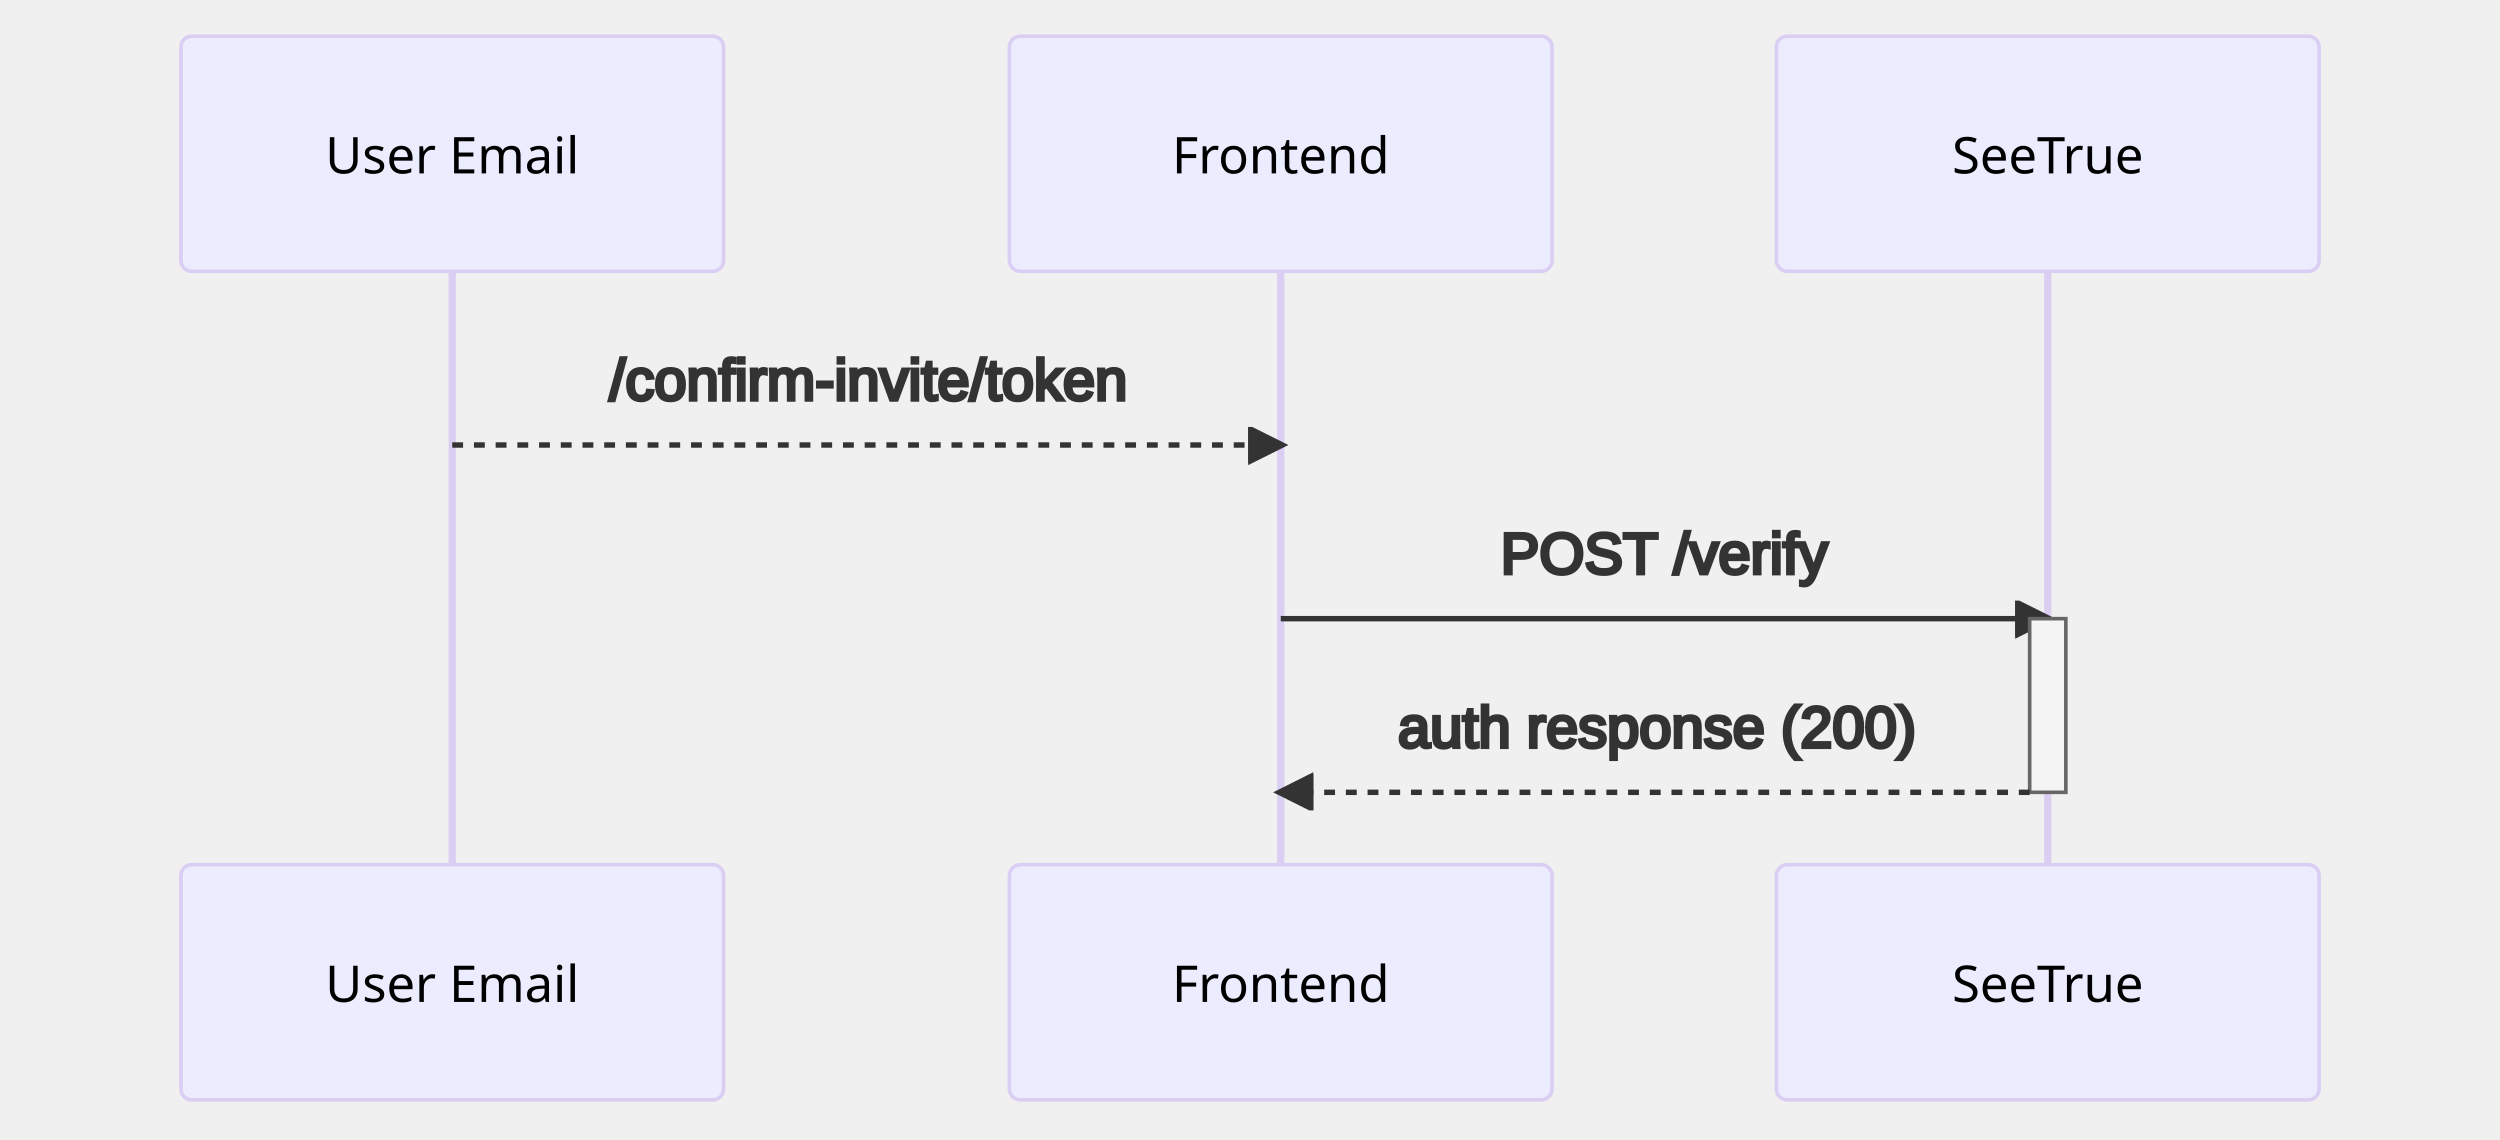
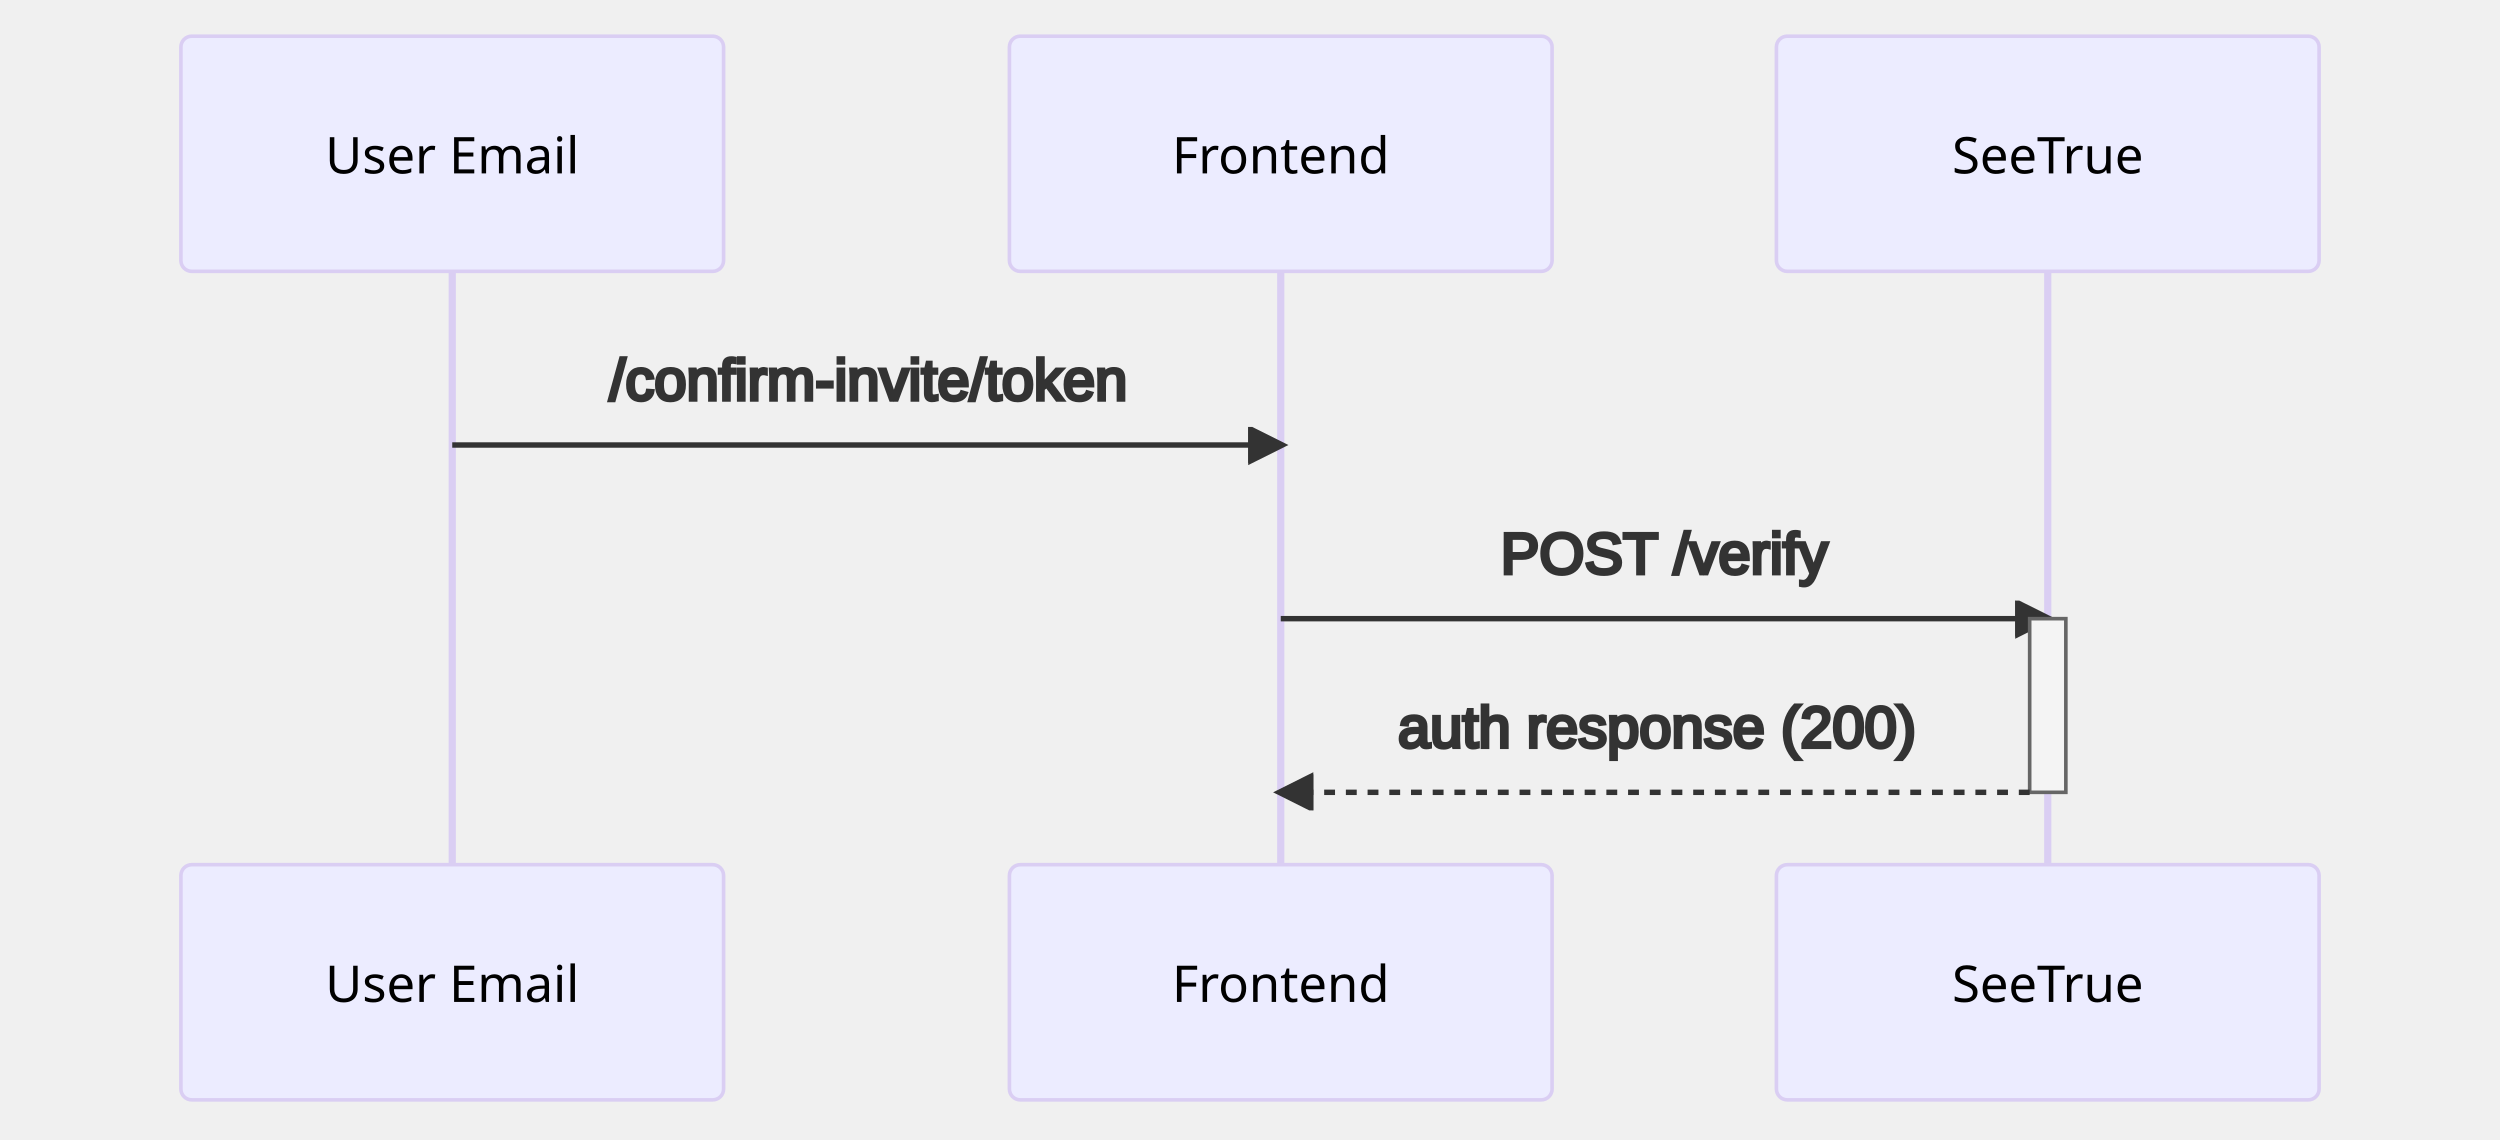
- <svg xmlns="http://www.w3.org/2000/svg" id="mermaid-1643230490695" width="100%" height="315" style="max-width: 691px; background-color: white;" viewBox="-50 -10 691 315">
-   <style>#mermaid-1643230490695 {font-family:"trebuchet ms",verdana,arial,sans-serif;font-size:16px;fill:#333;}#mermaid-1643230490695 .error-icon{fill:#552222;}#mermaid-1643230490695 .error-text{fill:#552222;stroke:#552222;}#mermaid-1643230490695 .edge-thickness-normal{stroke-width:2px;}#mermaid-1643230490695 .edge-thickness-thick{stroke-width:3.5px;}#mermaid-1643230490695 .edge-pattern-solid{stroke-dasharray:0;}#mermaid-1643230490695 .edge-pattern-dashed{stroke-dasharray:3;}#mermaid-1643230490695 .edge-pattern-dotted{stroke-dasharray:2;}#mermaid-1643230490695 .marker{fill:#333333;stroke:#333333;}#mermaid-1643230490695 .marker.cross{stroke:#333333;}#mermaid-1643230490695 svg{font-family:"trebuchet ms",verdana,arial,sans-serif;font-size:16px;}#mermaid-1643230490695 .actor{stroke:hsl(259.626, 59.777%, 87.902%);fill:#ECECFF;}#mermaid-1643230490695 text.actor&gt;tspan{fill:black;stroke:none;}#mermaid-1643230490695 .actor-line{stroke:grey;}#mermaid-1643230490695 .messageLine0{stroke-width:1.5;stroke-dasharray:none;stroke:#333;}#mermaid-1643230490695 .messageLine1{stroke-width:1.5;stroke-dasharray:2,2;stroke:#333;}#mermaid-1643230490695 #arrowhead path{fill:#333;stroke:#333;}#mermaid-1643230490695 .sequenceNumber{fill:white;}#mermaid-1643230490695 #sequencenumber{fill:#333;}#mermaid-1643230490695 #crosshead path{fill:#333;stroke:#333;}#mermaid-1643230490695 .messageText{fill:#333;stroke:#333;}#mermaid-1643230490695 .labelBox{stroke:hsl(259.626, 59.777%, 87.902%);fill:#ECECFF;}#mermaid-1643230490695 .labelText,#mermaid-1643230490695 .labelText&gt;tspan{fill:black;stroke:none;}#mermaid-1643230490695 .loopText,#mermaid-1643230490695 .loopText&gt;tspan{fill:black;stroke:none;}#mermaid-1643230490695 .loopLine{stroke-width:2px;stroke-dasharray:2,2;stroke:hsl(259.626, 59.777%, 87.902%);fill:hsl(259.626, 59.777%, 87.902%);}#mermaid-1643230490695 .note{stroke:#aaaa33;fill:#fff5ad;}#mermaid-1643230490695 .noteText,#mermaid-1643230490695 .noteText&gt;tspan{fill:black;stroke:none;}#mermaid-1643230490695 .activation0{fill:#f4f4f4;stroke:#666;}#mermaid-1643230490695 .activation1{fill:#f4f4f4;stroke:#666;}#mermaid-1643230490695 .activation2{fill:#f4f4f4;stroke:#666;}#mermaid-1643230490695 .actorPopupMenu{position:absolute;}#mermaid-1643230490695 .actorPopupMenuPanel{position:absolute;fill:#ECECFF;box-shadow:0px 8px 16px 0px rgba(0,0,0,0.2);filter:drop-shadow(3px 5px 2px rgb(0 0 0 / 0.4));}#mermaid-1643230490695 .actor-man line{stroke:hsl(259.626, 59.777%, 87.902%);fill:#ECECFF;}#mermaid-1643230490695 .actor-man circle,#mermaid-1643230490695 line{stroke:hsl(259.626, 59.777%, 87.902%);fill:#ECECFF;stroke-width:2px;}#mermaid-1643230490695 :root{--mermaid-font-family:"trebuchet ms",verdana,arial,sans-serif;}</style>
+ <svg xmlns="http://www.w3.org/2000/svg" id="mermaid-1643231469795" width="100%" height="315" style="max-width: 691px; background-color: white;" viewBox="-50 -10 691 315">
+   <style>#mermaid-1643231469795 {font-family:"trebuchet ms",verdana,arial,sans-serif;font-size:16px;fill:#333;}#mermaid-1643231469795 .error-icon{fill:#552222;}#mermaid-1643231469795 .error-text{fill:#552222;stroke:#552222;}#mermaid-1643231469795 .edge-thickness-normal{stroke-width:2px;}#mermaid-1643231469795 .edge-thickness-thick{stroke-width:3.5px;}#mermaid-1643231469795 .edge-pattern-solid{stroke-dasharray:0;}#mermaid-1643231469795 .edge-pattern-dashed{stroke-dasharray:3;}#mermaid-1643231469795 .edge-pattern-dotted{stroke-dasharray:2;}#mermaid-1643231469795 .marker{fill:#333333;stroke:#333333;}#mermaid-1643231469795 .marker.cross{stroke:#333333;}#mermaid-1643231469795 svg{font-family:"trebuchet ms",verdana,arial,sans-serif;font-size:16px;}#mermaid-1643231469795 .actor{stroke:hsl(259.626, 59.777%, 87.902%);fill:#ECECFF;}#mermaid-1643231469795 text.actor&gt;tspan{fill:black;stroke:none;}#mermaid-1643231469795 .actor-line{stroke:grey;}#mermaid-1643231469795 .messageLine0{stroke-width:1.5;stroke-dasharray:none;stroke:#333;}#mermaid-1643231469795 .messageLine1{stroke-width:1.5;stroke-dasharray:2,2;stroke:#333;}#mermaid-1643231469795 #arrowhead path{fill:#333;stroke:#333;}#mermaid-1643231469795 .sequenceNumber{fill:white;}#mermaid-1643231469795 #sequencenumber{fill:#333;}#mermaid-1643231469795 #crosshead path{fill:#333;stroke:#333;}#mermaid-1643231469795 .messageText{fill:#333;stroke:#333;}#mermaid-1643231469795 .labelBox{stroke:hsl(259.626, 59.777%, 87.902%);fill:#ECECFF;}#mermaid-1643231469795 .labelText,#mermaid-1643231469795 .labelText&gt;tspan{fill:black;stroke:none;}#mermaid-1643231469795 .loopText,#mermaid-1643231469795 .loopText&gt;tspan{fill:black;stroke:none;}#mermaid-1643231469795 .loopLine{stroke-width:2px;stroke-dasharray:2,2;stroke:hsl(259.626, 59.777%, 87.902%);fill:hsl(259.626, 59.777%, 87.902%);}#mermaid-1643231469795 .note{stroke:#aaaa33;fill:#fff5ad;}#mermaid-1643231469795 .noteText,#mermaid-1643231469795 .noteText&gt;tspan{fill:black;stroke:none;}#mermaid-1643231469795 .activation0{fill:#f4f4f4;stroke:#666;}#mermaid-1643231469795 .activation1{fill:#f4f4f4;stroke:#666;}#mermaid-1643231469795 .activation2{fill:#f4f4f4;stroke:#666;}#mermaid-1643231469795 .actorPopupMenu{position:absolute;}#mermaid-1643231469795 .actorPopupMenuPanel{position:absolute;fill:#ECECFF;box-shadow:0px 8px 16px 0px rgba(0,0,0,0.2);filter:drop-shadow(3px 5px 2px rgb(0 0 0 / 0.4));}#mermaid-1643231469795 .actor-man line{stroke:hsl(259.626, 59.777%, 87.902%);fill:#ECECFF;}#mermaid-1643231469795 .actor-man circle,#mermaid-1643231469795 line{stroke:hsl(259.626, 59.777%, 87.902%);fill:#ECECFF;stroke-width:2px;}#mermaid-1643231469795 :root{--mermaid-font-family:"trebuchet ms",verdana,arial,sans-serif;}</style>
  <g />
  <defs>
    <symbol id="computer" width="24" height="24">
      <path transform="scale(.5)" d="M2 2v13h20v-13h-20zm18 11h-16v-9h16v9zm-10.228 6l.466-1h3.524l.467 1h-4.457zm14.228 3h-24l2-6h2.104l-1.33 4h18.45l-1.297-4h2.073l2 6zm-5-10h-14v-7h14v7z" />
    </symbol>
  </defs>
  <defs>
    <symbol id="database" fill-rule="evenodd" clip-rule="evenodd">
      <path transform="scale(.5)" d="M12.258.001l.256.004.255.005.253.008.251.01.249.012.247.015.246.016.242.019.241.02.239.023.236.024.233.027.231.028.229.031.225.032.223.034.22.036.217.038.214.04.211.041.208.043.205.045.201.046.198.048.194.05.191.051.187.053.183.054.18.056.175.057.172.059.168.06.163.061.16.063.155.064.15.066.074.033.073.033.071.034.07.034.069.035.068.035.067.035.066.035.064.036.064.036.062.036.06.036.06.037.058.037.058.037.055.038.055.038.053.038.052.038.051.039.05.039.048.039.047.039.045.04.044.04.043.04.041.04.04.041.039.041.037.041.036.041.034.041.033.042.032.042.03.042.029.042.027.042.026.043.024.043.023.043.021.043.02.043.018.044.017.043.015.044.013.044.012.044.011.045.009.044.007.045.006.045.004.045.002.045.001.045v17l-.001.045-.002.045-.004.045-.006.045-.007.045-.009.044-.011.045-.012.044-.013.044-.015.044-.017.043-.018.044-.02.043-.021.043-.023.043-.024.043-.026.043-.027.042-.029.042-.03.042-.032.042-.033.042-.034.041-.036.041-.037.041-.039.041-.04.041-.041.04-.043.04-.044.04-.045.04-.047.039-.048.039-.05.039-.051.039-.052.038-.053.038-.055.038-.055.038-.058.037-.058.037-.06.037-.06.036-.062.036-.064.036-.064.036-.066.035-.067.035-.068.035-.069.035-.07.034-.071.034-.073.033-.074.033-.15.066-.155.064-.16.063-.163.061-.168.06-.172.059-.175.057-.18.056-.183.054-.187.053-.191.051-.194.05-.198.048-.201.046-.205.045-.208.043-.211.041-.214.04-.217.038-.22.036-.223.034-.225.032-.229.031-.231.028-.233.027-.236.024-.239.023-.241.02-.242.019-.246.016-.247.015-.249.012-.251.01-.253.008-.255.005-.256.004-.258.001-.258-.001-.256-.004-.255-.005-.253-.008-.251-.01-.249-.012-.247-.015-.245-.016-.243-.019-.241-.02-.238-.023-.236-.024-.234-.027-.231-.028-.228-.031-.226-.032-.223-.034-.22-.036-.217-.038-.214-.04-.211-.041-.208-.043-.204-.045-.201-.046-.198-.048-.195-.05-.19-.051-.187-.053-.184-.054-.179-.056-.176-.057-.172-.059-.167-.06-.164-.061-.159-.063-.155-.064-.151-.066-.074-.033-.072-.033-.072-.034-.07-.034-.069-.035-.068-.035-.067-.035-.066-.035-.064-.036-.063-.036-.062-.036-.061-.036-.06-.037-.058-.037-.057-.037-.056-.038-.055-.038-.053-.038-.052-.038-.051-.039-.049-.039-.049-.039-.046-.039-.046-.04-.044-.04-.043-.04-.041-.04-.04-.041-.039-.041-.037-.041-.036-.041-.034-.041-.033-.042-.032-.042-.03-.042-.029-.042-.027-.042-.026-.043-.024-.043-.023-.043-.021-.043-.02-.043-.018-.044-.017-.043-.015-.044-.013-.044-.012-.044-.011-.045-.009-.044-.007-.045-.006-.045-.004-.045-.002-.045-.001-.045v-17l.001-.045.002-.045.004-.045.006-.045.007-.045.009-.044.011-.045.012-.044.013-.044.015-.044.017-.043.018-.044.02-.043.021-.043.023-.043.024-.043.026-.043.027-.042.029-.042.03-.042.032-.042.033-.042.034-.041.036-.041.037-.041.039-.041.04-.041.041-.04.043-.04.044-.04.046-.04.046-.039.049-.039.049-.039.051-.039.052-.038.053-.038.055-.038.056-.038.057-.037.058-.037.06-.037.061-.036.062-.036.063-.036.064-.036.066-.035.067-.035.068-.035.069-.035.07-.034.072-.034.072-.033.074-.033.151-.066.155-.064.159-.063.164-.061.167-.06.172-.059.176-.057.179-.056.184-.054.187-.053.19-.051.195-.05.198-.048.201-.046.204-.045.208-.043.211-.041.214-.04.217-.038.22-.036.223-.034.226-.032.228-.031.231-.028.234-.027.236-.024.238-.023.241-.02.243-.019.245-.016.247-.015.249-.012.251-.01.253-.008.255-.005.256-.004.258-.001.258.001zm-9.258 20.499v.01l.001.021.003.021.004.022.005.021.006.022.007.022.009.023.01.022.011.023.012.023.013.023.015.023.016.024.017.023.018.024.019.024.021.024.022.025.023.024.024.025.052.049.056.05.061.051.066.051.07.051.075.051.079.052.084.052.088.052.092.052.097.052.102.051.105.052.11.052.114.051.119.051.123.051.127.05.131.05.135.05.139.048.144.049.147.047.152.047.155.047.16.045.163.045.167.043.171.043.176.041.178.041.183.039.187.039.19.037.194.035.197.035.202.033.204.031.209.03.212.029.216.027.219.025.222.024.226.021.23.02.233.018.236.016.24.015.243.012.246.01.249.008.253.005.256.004.259.001.26-.001.257-.004.254-.005.25-.008.247-.011.244-.012.241-.014.237-.016.233-.018.231-.021.226-.021.224-.024.22-.026.216-.027.212-.028.21-.031.205-.031.202-.034.198-.034.194-.036.191-.037.187-.039.183-.04.179-.04.175-.042.172-.043.168-.044.163-.045.16-.046.155-.046.152-.047.148-.048.143-.049.139-.049.136-.05.131-.05.126-.05.123-.051.118-.052.114-.051.11-.052.106-.052.101-.052.096-.052.092-.052.088-.053.083-.051.079-.052.074-.052.07-.051.065-.051.06-.051.056-.05.051-.05.023-.024.023-.025.021-.024.02-.024.019-.024.018-.024.017-.024.015-.023.014-.024.013-.023.012-.023.01-.023.01-.022.008-.022.006-.022.006-.022.004-.022.004-.021.001-.021.001-.021v-4.127l-.077.055-.08.053-.083.054-.085.053-.087.052-.09.052-.093.051-.095.05-.097.05-.1.049-.102.049-.105.048-.106.047-.109.047-.111.046-.114.045-.115.045-.118.044-.12.043-.122.042-.124.042-.126.041-.128.04-.13.04-.132.038-.134.038-.135.037-.138.037-.139.035-.142.035-.143.034-.144.033-.147.032-.148.031-.15.03-.151.03-.153.029-.154.027-.156.027-.158.026-.159.025-.161.024-.162.023-.163.022-.165.021-.166.02-.167.019-.169.018-.169.017-.171.016-.173.015-.173.014-.175.013-.175.012-.177.011-.178.01-.179.008-.179.008-.181.006-.182.005-.182.004-.184.003-.184.002h-.37l-.184-.002-.184-.003-.182-.004-.182-.005-.181-.006-.179-.008-.179-.008-.178-.01-.176-.011-.176-.012-.175-.013-.173-.014-.172-.015-.171-.016-.17-.017-.169-.018-.167-.019-.166-.02-.165-.021-.163-.022-.162-.023-.161-.024-.159-.025-.157-.026-.156-.027-.155-.027-.153-.029-.151-.03-.15-.03-.148-.031-.146-.032-.145-.033-.143-.034-.141-.035-.14-.035-.137-.037-.136-.037-.134-.038-.132-.038-.13-.04-.128-.04-.126-.041-.124-.042-.122-.042-.12-.044-.117-.043-.116-.045-.113-.045-.112-.046-.109-.047-.106-.047-.105-.048-.102-.049-.1-.049-.097-.05-.095-.05-.093-.052-.09-.051-.087-.052-.085-.053-.083-.054-.08-.054-.077-.054v4.127zm0-5.654v.011l.001.021.003.021.004.021.005.022.006.022.007.022.009.022.01.022.011.023.012.023.013.023.015.024.016.023.017.024.018.024.019.024.021.024.022.024.023.025.024.024.052.05.056.05.061.05.066.051.07.051.075.052.079.051.084.052.088.052.092.052.097.052.102.052.105.052.11.051.114.051.119.052.123.05.127.051.131.05.135.049.139.049.144.048.147.048.152.047.155.046.16.045.163.045.167.044.171.042.176.042.178.04.183.04.187.038.19.037.194.036.197.034.202.033.204.032.209.03.212.028.216.027.219.025.222.024.226.022.23.02.233.018.236.016.24.014.243.012.246.01.249.008.253.006.256.003.259.001.26-.001.257-.003.254-.006.25-.008.247-.01.244-.012.241-.015.237-.016.233-.018.231-.02.226-.022.224-.024.22-.025.216-.027.212-.029.21-.03.205-.032.202-.033.198-.035.194-.036.191-.037.187-.039.183-.039.179-.041.175-.042.172-.043.168-.044.163-.045.16-.045.155-.047.152-.047.148-.048.143-.048.139-.05.136-.049.131-.05.126-.051.123-.051.118-.051.114-.052.11-.052.106-.052.101-.052.096-.052.092-.052.088-.052.083-.052.079-.052.074-.051.07-.052.065-.051.06-.05.056-.051.051-.049.023-.025.023-.024.021-.025.02-.024.019-.024.018-.024.017-.024.015-.023.014-.023.013-.024.012-.022.01-.023.01-.023.008-.022.006-.022.006-.022.004-.021.004-.022.001-.021.001-.021v-4.139l-.077.054-.08.054-.083.054-.085.052-.087.053-.09.051-.093.051-.095.051-.097.05-.1.049-.102.049-.105.048-.106.047-.109.047-.111.046-.114.045-.115.044-.118.044-.12.044-.122.042-.124.042-.126.041-.128.04-.13.039-.132.039-.134.038-.135.037-.138.036-.139.036-.142.035-.143.033-.144.033-.147.033-.148.031-.15.03-.151.03-.153.028-.154.028-.156.027-.158.026-.159.025-.161.024-.162.023-.163.022-.165.021-.166.02-.167.019-.169.018-.169.017-.171.016-.173.015-.173.014-.175.013-.175.012-.177.011-.178.009-.179.009-.179.007-.181.007-.182.005-.182.004-.184.003-.184.002h-.37l-.184-.002-.184-.003-.182-.004-.182-.005-.181-.007-.179-.007-.179-.009-.178-.009-.176-.011-.176-.012-.175-.013-.173-.014-.172-.015-.171-.016-.17-.017-.169-.018-.167-.019-.166-.02-.165-.021-.163-.022-.162-.023-.161-.024-.159-.025-.157-.026-.156-.027-.155-.028-.153-.028-.151-.03-.15-.03-.148-.031-.146-.033-.145-.033-.143-.033-.141-.035-.14-.036-.137-.036-.136-.037-.134-.038-.132-.039-.13-.039-.128-.04-.126-.041-.124-.042-.122-.043-.12-.043-.117-.044-.116-.044-.113-.046-.112-.046-.109-.046-.106-.047-.105-.048-.102-.049-.1-.049-.097-.05-.095-.051-.093-.051-.09-.051-.087-.053-.085-.052-.083-.054-.08-.054-.077-.054v4.139zm0-5.666v.011l.001.02.003.022.004.021.005.022.006.021.007.022.009.023.01.022.011.023.012.023.013.023.015.023.016.024.017.024.018.023.019.024.021.025.022.024.023.024.024.025.052.05.056.05.061.05.066.051.07.051.075.052.079.051.084.052.088.052.092.052.097.052.102.052.105.051.11.052.114.051.119.051.123.051.127.05.131.05.135.05.139.049.144.048.147.048.152.047.155.046.16.045.163.045.167.043.171.043.176.042.178.04.183.04.187.038.19.037.194.036.197.034.202.033.204.032.209.03.212.028.216.027.219.025.222.024.226.021.23.02.233.018.236.017.24.014.243.012.246.01.249.008.253.006.256.003.259.001.26-.001.257-.003.254-.006.25-.008.247-.01.244-.013.241-.014.237-.016.233-.018.231-.02.226-.022.224-.024.22-.025.216-.027.212-.029.21-.03.205-.032.202-.033.198-.035.194-.036.191-.037.187-.039.183-.039.179-.041.175-.042.172-.043.168-.044.163-.045.16-.045.155-.047.152-.047.148-.048.143-.049.139-.049.136-.049.131-.051.126-.05.123-.051.118-.052.114-.051.11-.052.106-.052.101-.052.096-.052.092-.052.088-.052.083-.052.079-.052.074-.052.07-.051.065-.051.06-.051.056-.05.051-.049.023-.025.023-.025.021-.024.02-.024.019-.024.018-.024.017-.024.015-.023.014-.024.013-.023.012-.023.01-.022.01-.023.008-.022.006-.022.006-.022.004-.022.004-.021.001-.021.001-.021v-4.153l-.077.054-.08.054-.083.053-.085.053-.087.053-.09.051-.093.051-.095.051-.097.05-.1.049-.102.048-.105.048-.106.048-.109.046-.111.046-.114.046-.115.044-.118.044-.12.043-.122.043-.124.042-.126.041-.128.04-.13.039-.132.039-.134.038-.135.037-.138.036-.139.036-.142.034-.143.034-.144.033-.147.032-.148.032-.15.03-.151.03-.153.028-.154.028-.156.027-.158.026-.159.024-.161.024-.162.023-.163.023-.165.021-.166.02-.167.019-.169.018-.169.017-.171.016-.173.015-.173.014-.175.013-.175.012-.177.01-.178.01-.179.009-.179.007-.181.006-.182.006-.182.004-.184.003-.184.001-.185.001-.185-.001-.184-.001-.184-.003-.182-.004-.182-.006-.181-.006-.179-.007-.179-.009-.178-.01-.176-.01-.176-.012-.175-.013-.173-.014-.172-.015-.171-.016-.17-.017-.169-.018-.167-.019-.166-.02-.165-.021-.163-.023-.162-.023-.161-.024-.159-.024-.157-.026-.156-.027-.155-.028-.153-.028-.151-.03-.15-.03-.148-.032-.146-.032-.145-.033-.143-.034-.141-.034-.14-.036-.137-.036-.136-.037-.134-.038-.132-.039-.13-.039-.128-.041-.126-.041-.124-.041-.122-.043-.12-.043-.117-.044-.116-.044-.113-.046-.112-.046-.109-.046-.106-.048-.105-.048-.102-.048-.1-.05-.097-.049-.095-.051-.093-.051-.09-.052-.087-.052-.085-.053-.083-.053-.08-.054-.077-.054v4.153zm8.74-8.179l-.257.004-.254.005-.25.008-.247.011-.244.012-.241.014-.237.016-.233.018-.231.021-.226.022-.224.023-.22.026-.216.027-.212.028-.21.031-.205.032-.202.033-.198.034-.194.036-.191.038-.187.038-.183.04-.179.041-.175.042-.172.043-.168.043-.163.045-.16.046-.155.046-.152.048-.148.048-.143.048-.139.049-.136.05-.131.05-.126.051-.123.051-.118.051-.114.052-.11.052-.106.052-.101.052-.096.052-.092.052-.088.052-.083.052-.079.052-.074.051-.07.052-.065.051-.06.05-.056.05-.051.05-.023.025-.023.024-.021.024-.02.025-.019.024-.018.024-.017.023-.015.024-.014.023-.013.023-.012.023-.01.023-.01.022-.008.022-.006.023-.006.021-.004.022-.004.021-.001.021-.001.021.001.021.001.021.004.021.004.022.006.021.006.023.008.022.01.022.01.023.012.023.013.023.014.023.015.024.017.023.018.024.019.024.02.025.021.024.023.024.023.025.051.05.056.05.06.05.065.051.07.052.074.051.079.052.083.052.088.052.092.052.096.052.101.052.106.052.11.052.114.052.118.051.123.051.126.051.131.05.136.05.139.049.143.048.148.048.152.048.155.046.16.046.163.045.168.043.172.043.175.042.179.041.183.04.187.038.191.038.194.036.198.034.202.033.205.032.21.031.212.028.216.027.22.026.224.023.226.022.231.021.233.018.237.016.241.014.244.012.247.011.25.008.254.005.257.004.26.001.26-.001.257-.004.254-.005.25-.008.247-.011.244-.012.241-.014.237-.016.233-.018.231-.021.226-.022.224-.023.22-.026.216-.027.212-.028.21-.031.205-.032.202-.033.198-.034.194-.036.191-.038.187-.038.183-.04.179-.041.175-.042.172-.043.168-.043.163-.045.16-.046.155-.046.152-.048.148-.048.143-.048.139-.049.136-.05.131-.05.126-.051.123-.051.118-.051.114-.052.11-.052.106-.052.101-.052.096-.052.092-.052.088-.052.083-.052.079-.052.074-.051.07-.052.065-.051.06-.05.056-.05.051-.05.023-.025.023-.024.021-.024.02-.025.019-.024.018-.024.017-.023.015-.024.014-.023.013-.023.012-.023.01-.023.01-.022.008-.022.006-.023.006-.021.004-.022.004-.021.001-.021.001-.021-.001-.021-.001-.021-.004-.021-.004-.022-.006-.021-.006-.023-.008-.022-.01-.022-.01-.023-.012-.023-.013-.023-.014-.023-.015-.024-.017-.023-.018-.024-.019-.024-.02-.025-.021-.024-.023-.024-.023-.025-.051-.05-.056-.05-.06-.05-.065-.051-.07-.052-.074-.051-.079-.052-.083-.052-.088-.052-.092-.052-.096-.052-.101-.052-.106-.052-.11-.052-.114-.052-.118-.051-.123-.051-.126-.051-.131-.05-.136-.05-.139-.049-.143-.048-.148-.048-.152-.048-.155-.046-.16-.046-.163-.045-.168-.043-.172-.043-.175-.042-.179-.041-.183-.04-.187-.038-.191-.038-.194-.036-.198-.034-.202-.033-.205-.032-.21-.031-.212-.028-.216-.027-.22-.026-.224-.023-.226-.022-.231-.021-.233-.018-.237-.016-.241-.014-.244-.012-.247-.011-.25-.008-.254-.005-.257-.004-.26-.001-.26.001z" />
    </symbol>
  </defs>
  <defs>
    <symbol id="clock" width="24" height="24">
      <path transform="scale(.5)" d="M12 2c5.514 0 10 4.486 10 10s-4.486 10-10 10-10-4.486-10-10 4.486-10 10-10zm0-2c-6.627 0-12 5.373-12 12s5.373 12 12 12 12-5.373 12-12-5.373-12-12-12zm5.848 12.459c.202.038.202.333.001.372-1.907.361-6.045 1.111-6.547 1.111-.719 0-1.301-.582-1.301-1.301 0-.512.77-5.447 1.125-7.445.034-.192.312-.181.343.014l.985 6.238 5.394 1.011z" />
    </symbol>
  </defs>
  <g>
    <line id="actor0" x1="75" y1="5" x2="75" y2="249" class="200" stroke-width="0.5px" stroke="#999" />
    <g id="root-0">
      <rect x="0" y="0" fill="#eaeaea" stroke="#666" width="150" height="65" rx="3" ry="3" class="actor" />
      <text x="75" y="32.5" dominant-baseline="central" alignment-baseline="central" class="actor" style="text-anchor: middle; font-size: 14px; font-weight: 400; font-family: Open-Sans, &quot;sans-serif&quot;;">
        <tspan x="75" dy="0">User Email</tspan>
      </text>
    </g>
  </g>
  <g>
    <line id="actor1" x1="304" y1="5" x2="304" y2="249" class="200" stroke-width="0.5px" stroke="#999" />
    <g id="root-1">
      <rect x="229" y="0" fill="#eaeaea" stroke="#666" width="150" height="65" rx="3" ry="3" class="actor" />
      <text x="304" y="32.5" dominant-baseline="central" alignment-baseline="central" class="actor" style="text-anchor: middle; font-size: 14px; font-weight: 400; font-family: Open-Sans, &quot;sans-serif&quot;;">
        <tspan x="304" dy="0">Frontend</tspan>
      </text>
    </g>
  </g>
  <g>
    <line id="actor2" x1="516" y1="5" x2="516" y2="249" class="200" stroke-width="0.5px" stroke="#999" />
    <g id="root-2">
      <rect x="441" y="0" fill="#eaeaea" stroke="#666" width="150" height="65" rx="3" ry="3" class="actor" />
      <text x="516" y="32.5" dominant-baseline="central" alignment-baseline="central" class="actor" style="text-anchor: middle; font-size: 14px; font-weight: 400; font-family: Open-Sans, &quot;sans-serif&quot;;">
        <tspan x="516" dy="0">SeeTrue</tspan>
      </text>
    </g>
  </g>
  <defs>
    <marker id="arrowhead" refX="9" refY="5" markerUnits="userSpaceOnUse" markerWidth="12" markerHeight="12" orient="auto">
      <path d="M 0 0 L 10 5 L 0 10 z" />
    </marker>
  </defs>
  <defs>
    <marker id="crosshead" markerWidth="15" markerHeight="8" orient="auto" refX="16" refY="4">
      <path fill="black" stroke="#000000" stroke-width="1px" d="M 9,2 V 6 L16,4 Z" style="stroke-dasharray: 0, 0;" />
      <path fill="none" stroke="#000000" stroke-width="1px" d="M 0,1 L 6,7 M 6,1 L 0,7" style="stroke-dasharray: 0, 0;" />
    </marker>
  </defs>
  <defs>
    <marker id="filled-head" refX="18" refY="7" markerWidth="20" markerHeight="28" orient="auto">
      <path d="M 18,7 L9,13 L14,7 L9,1 Z" />
    </marker>
  </defs>
  <defs>
    <marker id="sequencenumber" refX="15" refY="15" markerWidth="60" markerHeight="40" orient="auto">
      <circle cx="15" cy="15" r="6" />
    </marker>
  </defs>
  <text x="190" y="80" text-anchor="middle" dominant-baseline="middle" alignment-baseline="middle" class="messageText" dy="1em" style="font-family: &quot;trebuchet ms&quot;, verdana, arial, sans-serif; font-size: 16px; font-weight: 400;">/confirm-invite/token</text>
-   <line x1="75" y1="113" x2="304" y2="113" class="messageLine1" stroke-width="2" stroke="none" marker-end="url(#arrowhead)" style="stroke-dasharray: 3, 3; fill: none;" />
+   <line x1="75" y1="113" x2="304" y2="113" class="messageLine0" stroke-width="2" stroke="none" marker-end="url(#arrowhead)" style="fill: none;" />
  <text x="410" y="128" text-anchor="middle" dominant-baseline="middle" alignment-baseline="middle" class="messageText" dy="1em" style="font-family: &quot;trebuchet ms&quot;, verdana, arial, sans-serif; font-size: 16px; font-weight: 400;">POST /verify</text>
  <line x1="304" y1="161" x2="516" y2="161" class="messageLine0" stroke-width="2" stroke="none" marker-end="url(#arrowhead)" style="fill: none;" />
  <g>
    <rect x="511" y="161" fill="#EDF2AE" stroke="#666" width="10" height="48" rx="0" ry="0" class="activation0" />
  </g>
  <text x="408" y="176" text-anchor="middle" dominant-baseline="middle" alignment-baseline="middle" class="messageText" dy="1em" style="font-family: &quot;trebuchet ms&quot;, verdana, arial, sans-serif; font-size: 16px; font-weight: 400;">auth response (200)</text>
  <line x1="511" y1="209" x2="304" y2="209" class="messageLine1" stroke-width="2" stroke="none" marker-end="url(#arrowhead)" style="stroke-dasharray: 3, 3; fill: none;" />
  <g>
    <rect x="0" y="229" fill="#eaeaea" stroke="#666" width="150" height="65" rx="3" ry="3" class="actor" />
    <text x="75" y="261.5" dominant-baseline="central" alignment-baseline="central" class="actor" style="text-anchor: middle; font-size: 14px; font-weight: 400; font-family: Open-Sans, &quot;sans-serif&quot;;">
      <tspan x="75" dy="0">User Email</tspan>
    </text>
  </g>
  <g>
    <rect x="229" y="229" fill="#eaeaea" stroke="#666" width="150" height="65" rx="3" ry="3" class="actor" />
    <text x="304" y="261.5" dominant-baseline="central" alignment-baseline="central" class="actor" style="text-anchor: middle; font-size: 14px; font-weight: 400; font-family: Open-Sans, &quot;sans-serif&quot;;">
      <tspan x="304" dy="0">Frontend</tspan>
    </text>
  </g>
  <g>
    <rect x="441" y="229" fill="#eaeaea" stroke="#666" width="150" height="65" rx="3" ry="3" class="actor" />
    <text x="516" y="261.5" dominant-baseline="central" alignment-baseline="central" class="actor" style="text-anchor: middle; font-size: 14px; font-weight: 400; font-family: Open-Sans, &quot;sans-serif&quot;;">
      <tspan x="516" dy="0">SeeTrue</tspan>
    </text>
  </g>
</svg>
